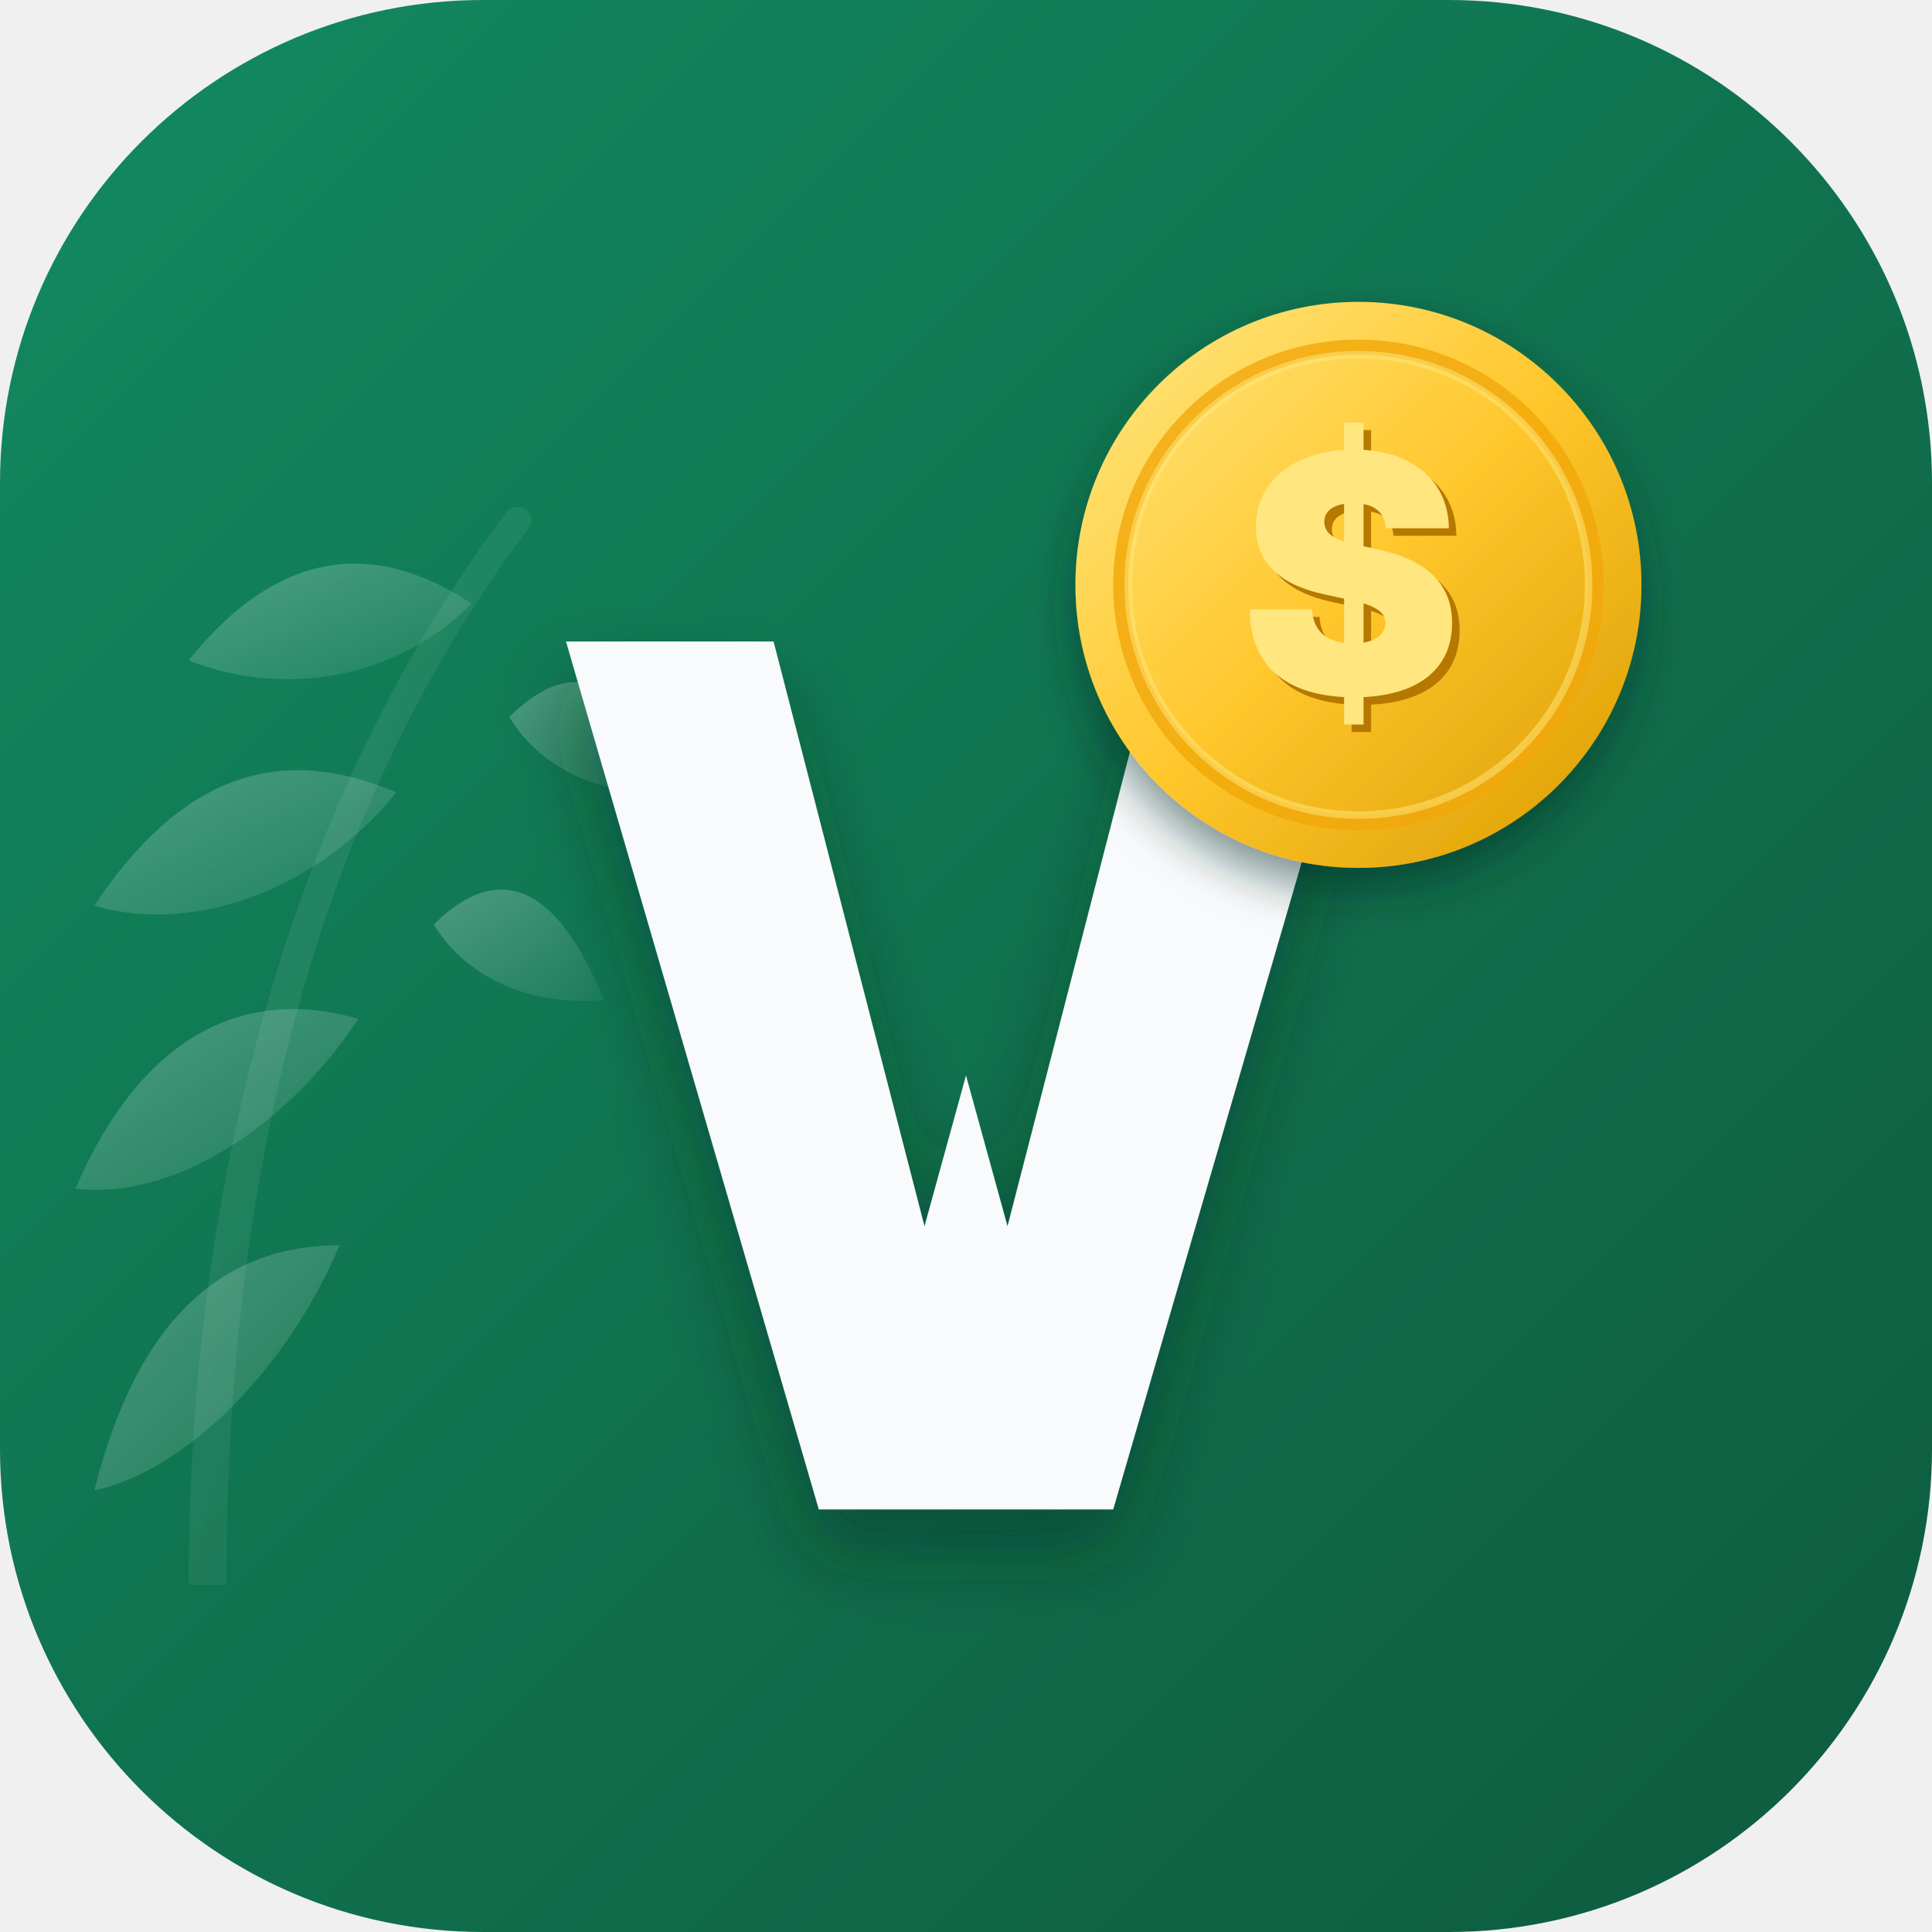
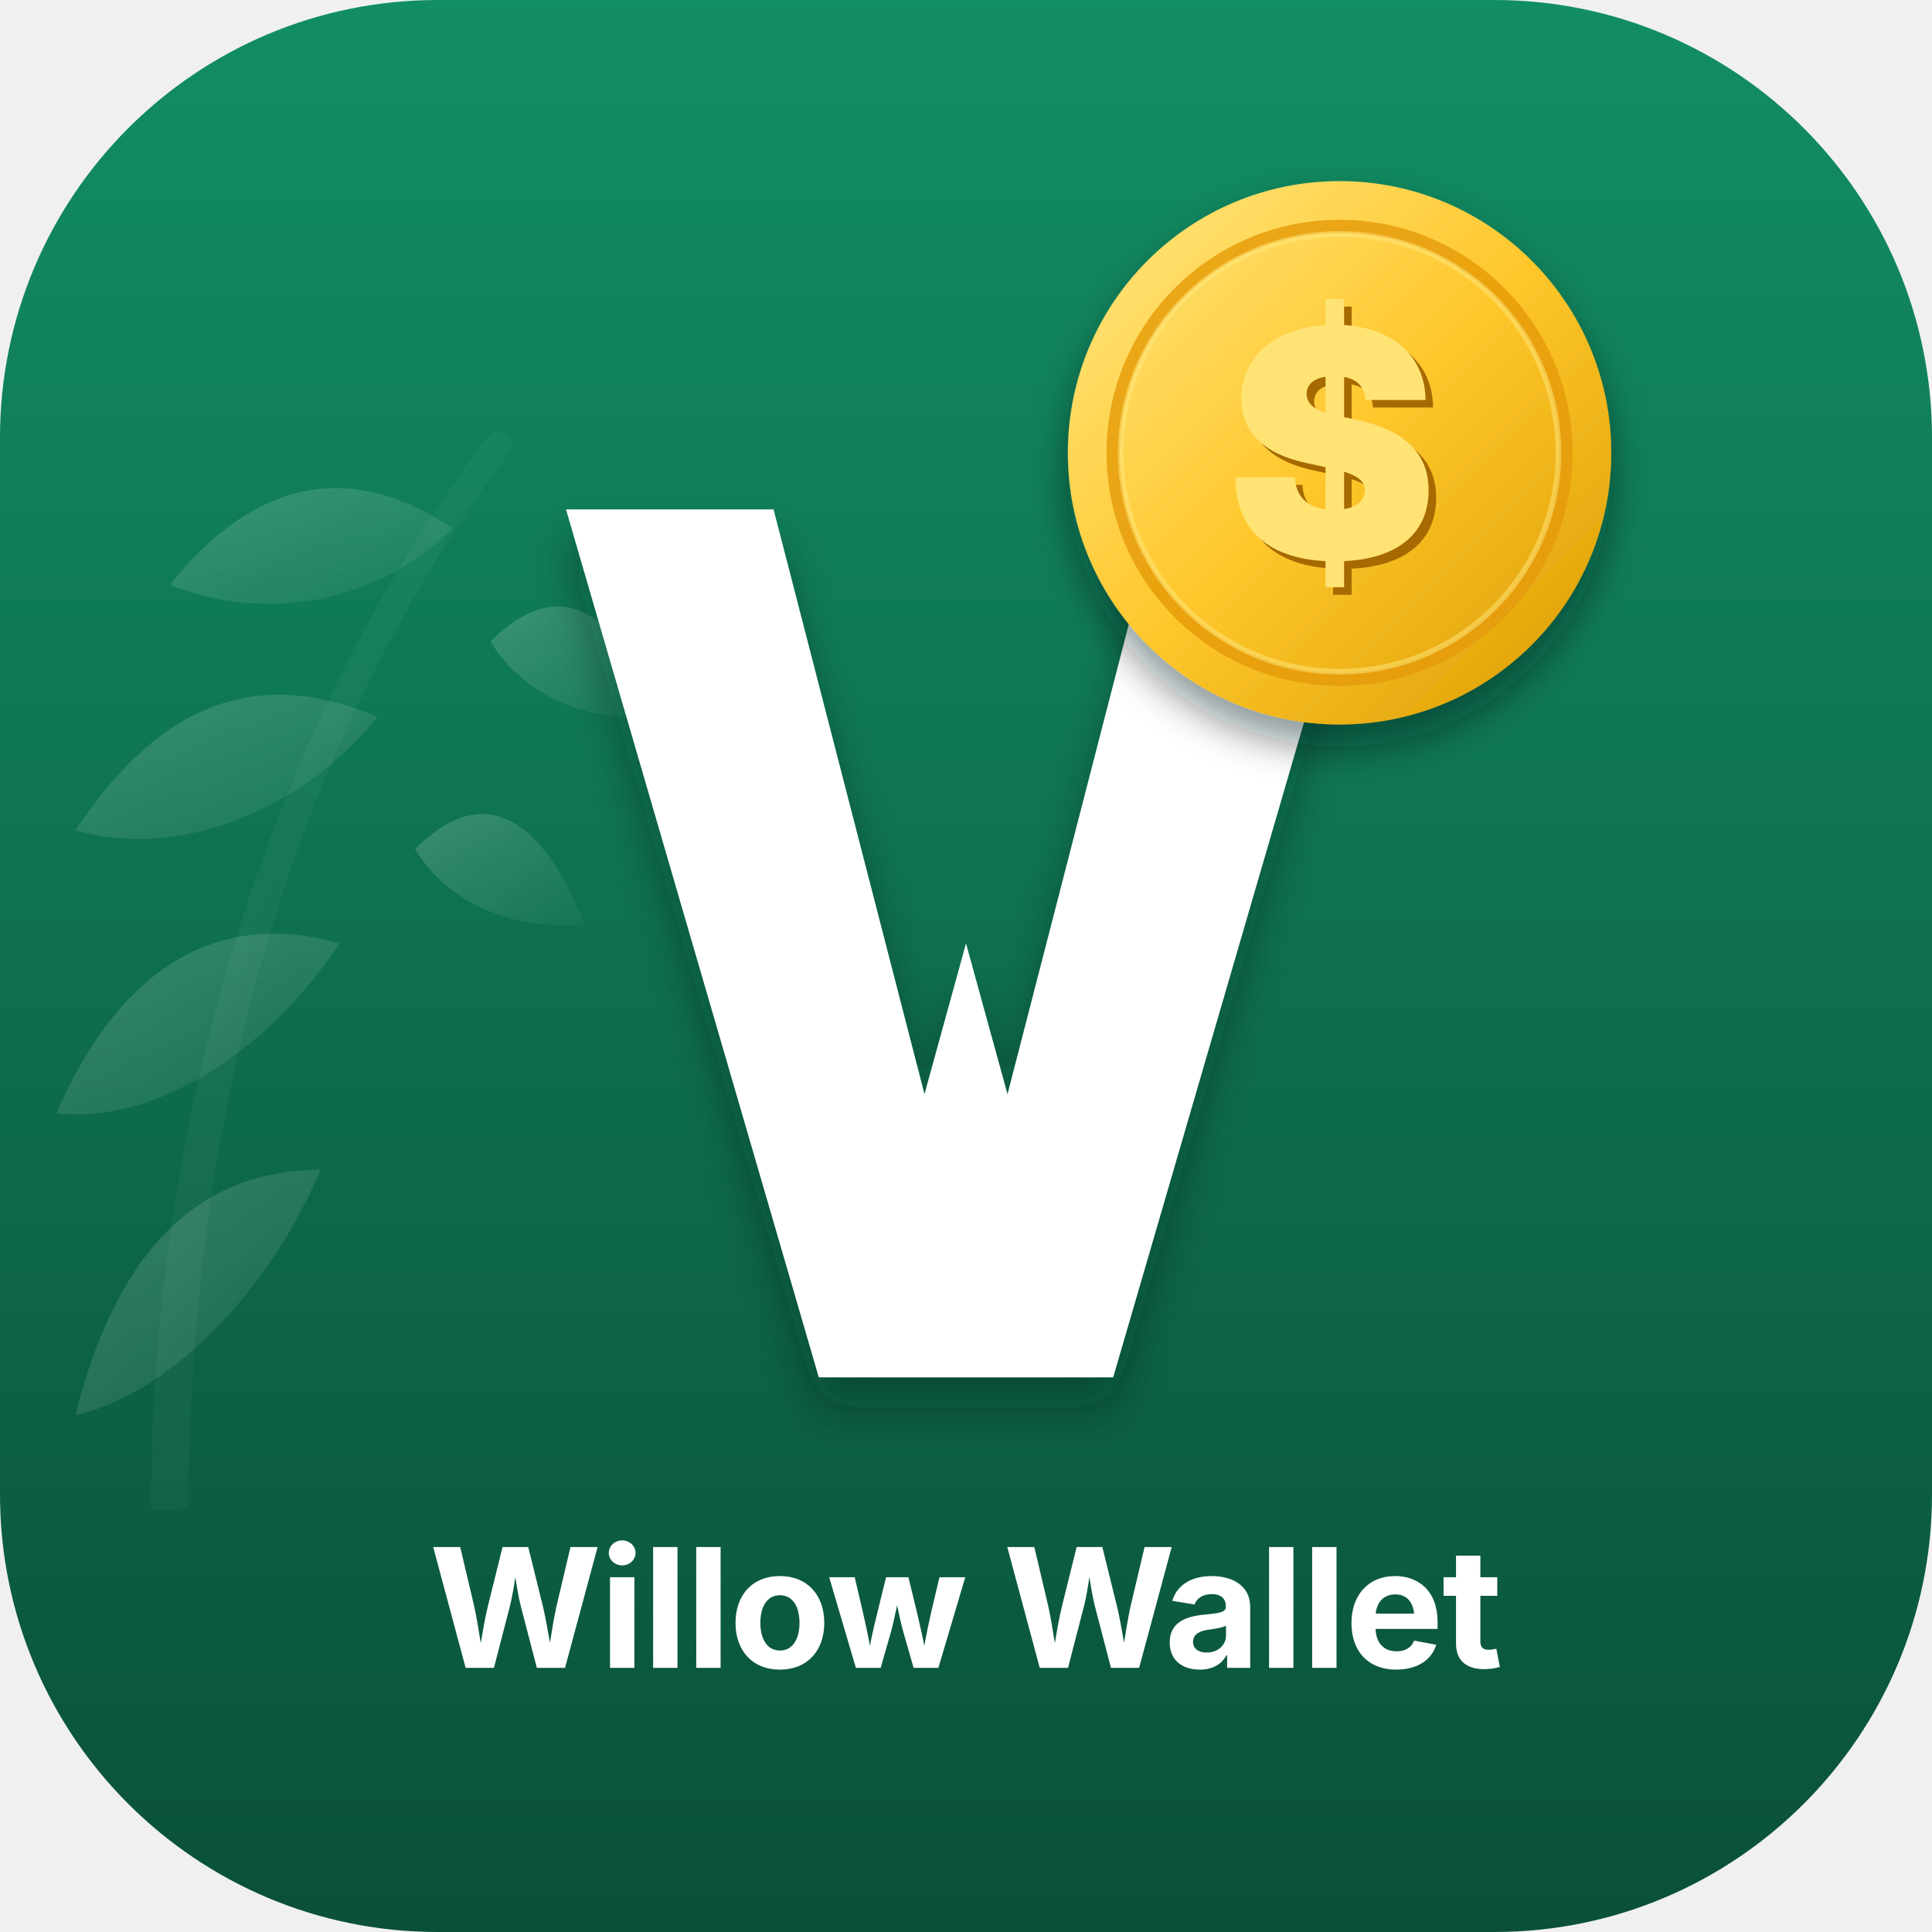
<svg xmlns="http://www.w3.org/2000/svg" viewBox="0 0 512 512" width="100%" height="100%">
  <defs>
-     <linearGradient id="bg-grad" x1="0%" y1="0%" x2="100%" y2="100%">
-       <stop offset="0%" stop-color="#128A61" />
-       <stop offset="100%" stop-color="#0E5A3E" />
+     <linearGradient id="bg-grad" x1="0%" y1="0%" x2="0%" y2="100%">
+       <stop offset="0%" stop-color="#128E64" />
+       <stop offset="100%" stop-color="#0A5037" />
    </linearGradient>
    <linearGradient id="coin-grad" x1="0%" y1="0%" x2="100%" y2="100%">
      <stop offset="0%" stop-color="#FFE885" />
      <stop offset="50%" stop-color="#FFC72C" />
      <stop offset="100%" stop-color="#D99B00" />
    </linearGradient>
    <linearGradient id="leaf-grad" x1="0%" y1="0%" x2="100%" y2="100%">
-       <stop offset="0%" stop-color="#ffffff" stop-opacity="0.25" />
-       <stop offset="100%" stop-color="#ffffff" stop-opacity="0.05" />
+       <stop offset="0%" stop-color="#ffffff" stop-opacity="0.18" />
+       <stop offset="100%" stop-color="#ffffff" stop-opacity="0.03" />
    </linearGradient>
-     <filter id="drop-shadow" x="-10%" y="-10%" width="130%" height="130%">
-       <feDropShadow dx="0" dy="12" stdDeviation="10" flood-color="#05261A" flood-opacity="0.4" />
+     <filter id="drop-shadow" x="-10%" y="-10%" width="120%" height="120%">
+       <feDropShadow dx="0" dy="8" stdDeviation="6" flood-color="#032116" flood-opacity="0.35" />
    </filter>
    <filter id="coin-shadow" x="-20%" y="-20%" width="140%" height="140%">
-       <feDropShadow dx="0" dy="6" stdDeviation="6" flood-color="#05261A" flood-opacity="0.5" />
+       <feDropShadow dx="0" dy="6" stdDeviation="5" flood-color="#032116" flood-opacity="0.45" />
    </filter>
  </defs>
-   <rect width="512" height="512" rx="128" fill="url(#bg-grad)" />
+   <rect width="512" height="512" rx="116" fill="url(#bg-grad)" />
  <g fill="url(#leaf-grad)">
-     <path d="M 60,420 C 60,320 80,220 140,140 C 143,136 137,132 134,136 C 74,216 50,320 50,420 Z" opacity="0.4" />
-     <path d="M 125,160 C 95,140 70,150 50,175 C 75,185 105,180 125,160 Z" />
-     <path d="M 105,210 C 70,195 45,210 25,240 C 52,248 85,235 105,210 Z" />
-     <path d="M 95,270 C 60,260 35,280 20,315 C 45,318 75,300 95,270 Z" />
-     <path d="M 90,330 C 55,330 35,355 25,395 C 48,390 75,365 90,330 Z" />
-     <path d="M 135,190 C 155,170 170,185 180,210 C 158,212 142,202 135,190 Z" />
-     <path d="M 115,245 C 135,225 150,240 160,265 C 138,267 122,257 115,245 Z" />
+     <path d="M 50,400 C 50,300 75,200 135,120 C 138,116 132,112 129,116 C 69,196 40,300 40,400 Z" opacity="0.3" />
+     <path d="M 120,140 C 90,120 65,130 45,155 C 70,165 100,160 120,140 Z" />
+     <path d="M 100,190 C 65,175 40,190 20,220 C 47,228 80,215 100,190 Z" />
+     <path d="M 90,250 C 55,240 30,260 15,295 C 40,298 70,280 90,250 Z" />
+     <path d="M 85,310 C 50,310 30,335 20,375 C 43,370 70,345 85,310 Z" />
+     <path d="M 130,170 C 150,150 165,165 175,190 C 153,192 137,182 130,170 Z" />
+     <path d="M 110,225 C 130,205 145,220 155,245 C 133,247 117,237 110,225 Z" />
  </g>
-   <path d="M 150,170             L 205,170             L 245,325             L 256,285             L 267,325             L 307,170             L 362,170             L 295,400             L 217,400 Z" fill="#F8FAFC" filter="url(#drop-shadow)" />
+   <path d="M 150,135             L 205,135             L 245,290             L 256,250             L 267,290             L 307,135             L 362,135             L 295,365             L 217,365 Z" fill="#FFFFFF" filter="url(#drop-shadow)" />
  <g filter="url(#coin-shadow)">
-     <circle cx="360" cy="155" r="75" fill="url(#coin-grad)" />
-     <circle cx="360" cy="155" r="63" fill="none" stroke="#F1A80A" stroke-width="4" opacity="0.8" />
-     <circle cx="360" cy="155" r="61" fill="none" stroke="#FFE97F" stroke-width="2" opacity="0.5" />
-     <text font-family="'Inter', system-ui, -apple-system, sans-serif" font-size="88" font-weight="900" fill="#B37400" x="360" y="186" text-anchor="middle" opacity="0.95">
+     <circle cx="355" cy="120" r="72" fill="url(#coin-grad)" />
+     <circle cx="355" cy="120" r="60" fill="none" stroke="#E59A08" stroke-width="3.5" opacity="0.8" />
+     <circle cx="355" cy="120" r="58" fill="none" stroke="#FFE97F" stroke-width="1.5" opacity="0.5" />
+     <text font-family="'Inter', system-ui, -apple-system, sans-serif" font-size="84" font-weight="900" fill="#A36600" x="355" y="150" text-anchor="middle" opacity="0.95">
      $
    </text>
-     <text font-family="'Inter', system-ui, -apple-system, sans-serif" font-size="88" font-weight="900" fill="#FFE67F" x="358" y="184" text-anchor="middle">
+     <text font-family="'Inter', system-ui, -apple-system, sans-serif" font-size="84" font-weight="900" fill="#FFE475" x="353" y="148" text-anchor="middle">
      $
    </text>
  </g>
+   <text font-family="'Inter', system-ui, -apple-system, sans-serif" font-size="44" font-weight="700" fill="#FFFFFF" x="256" y="442" text-anchor="middle" letter-spacing="-0.5">
+     Willow Wallet
+   </text>
</svg>
